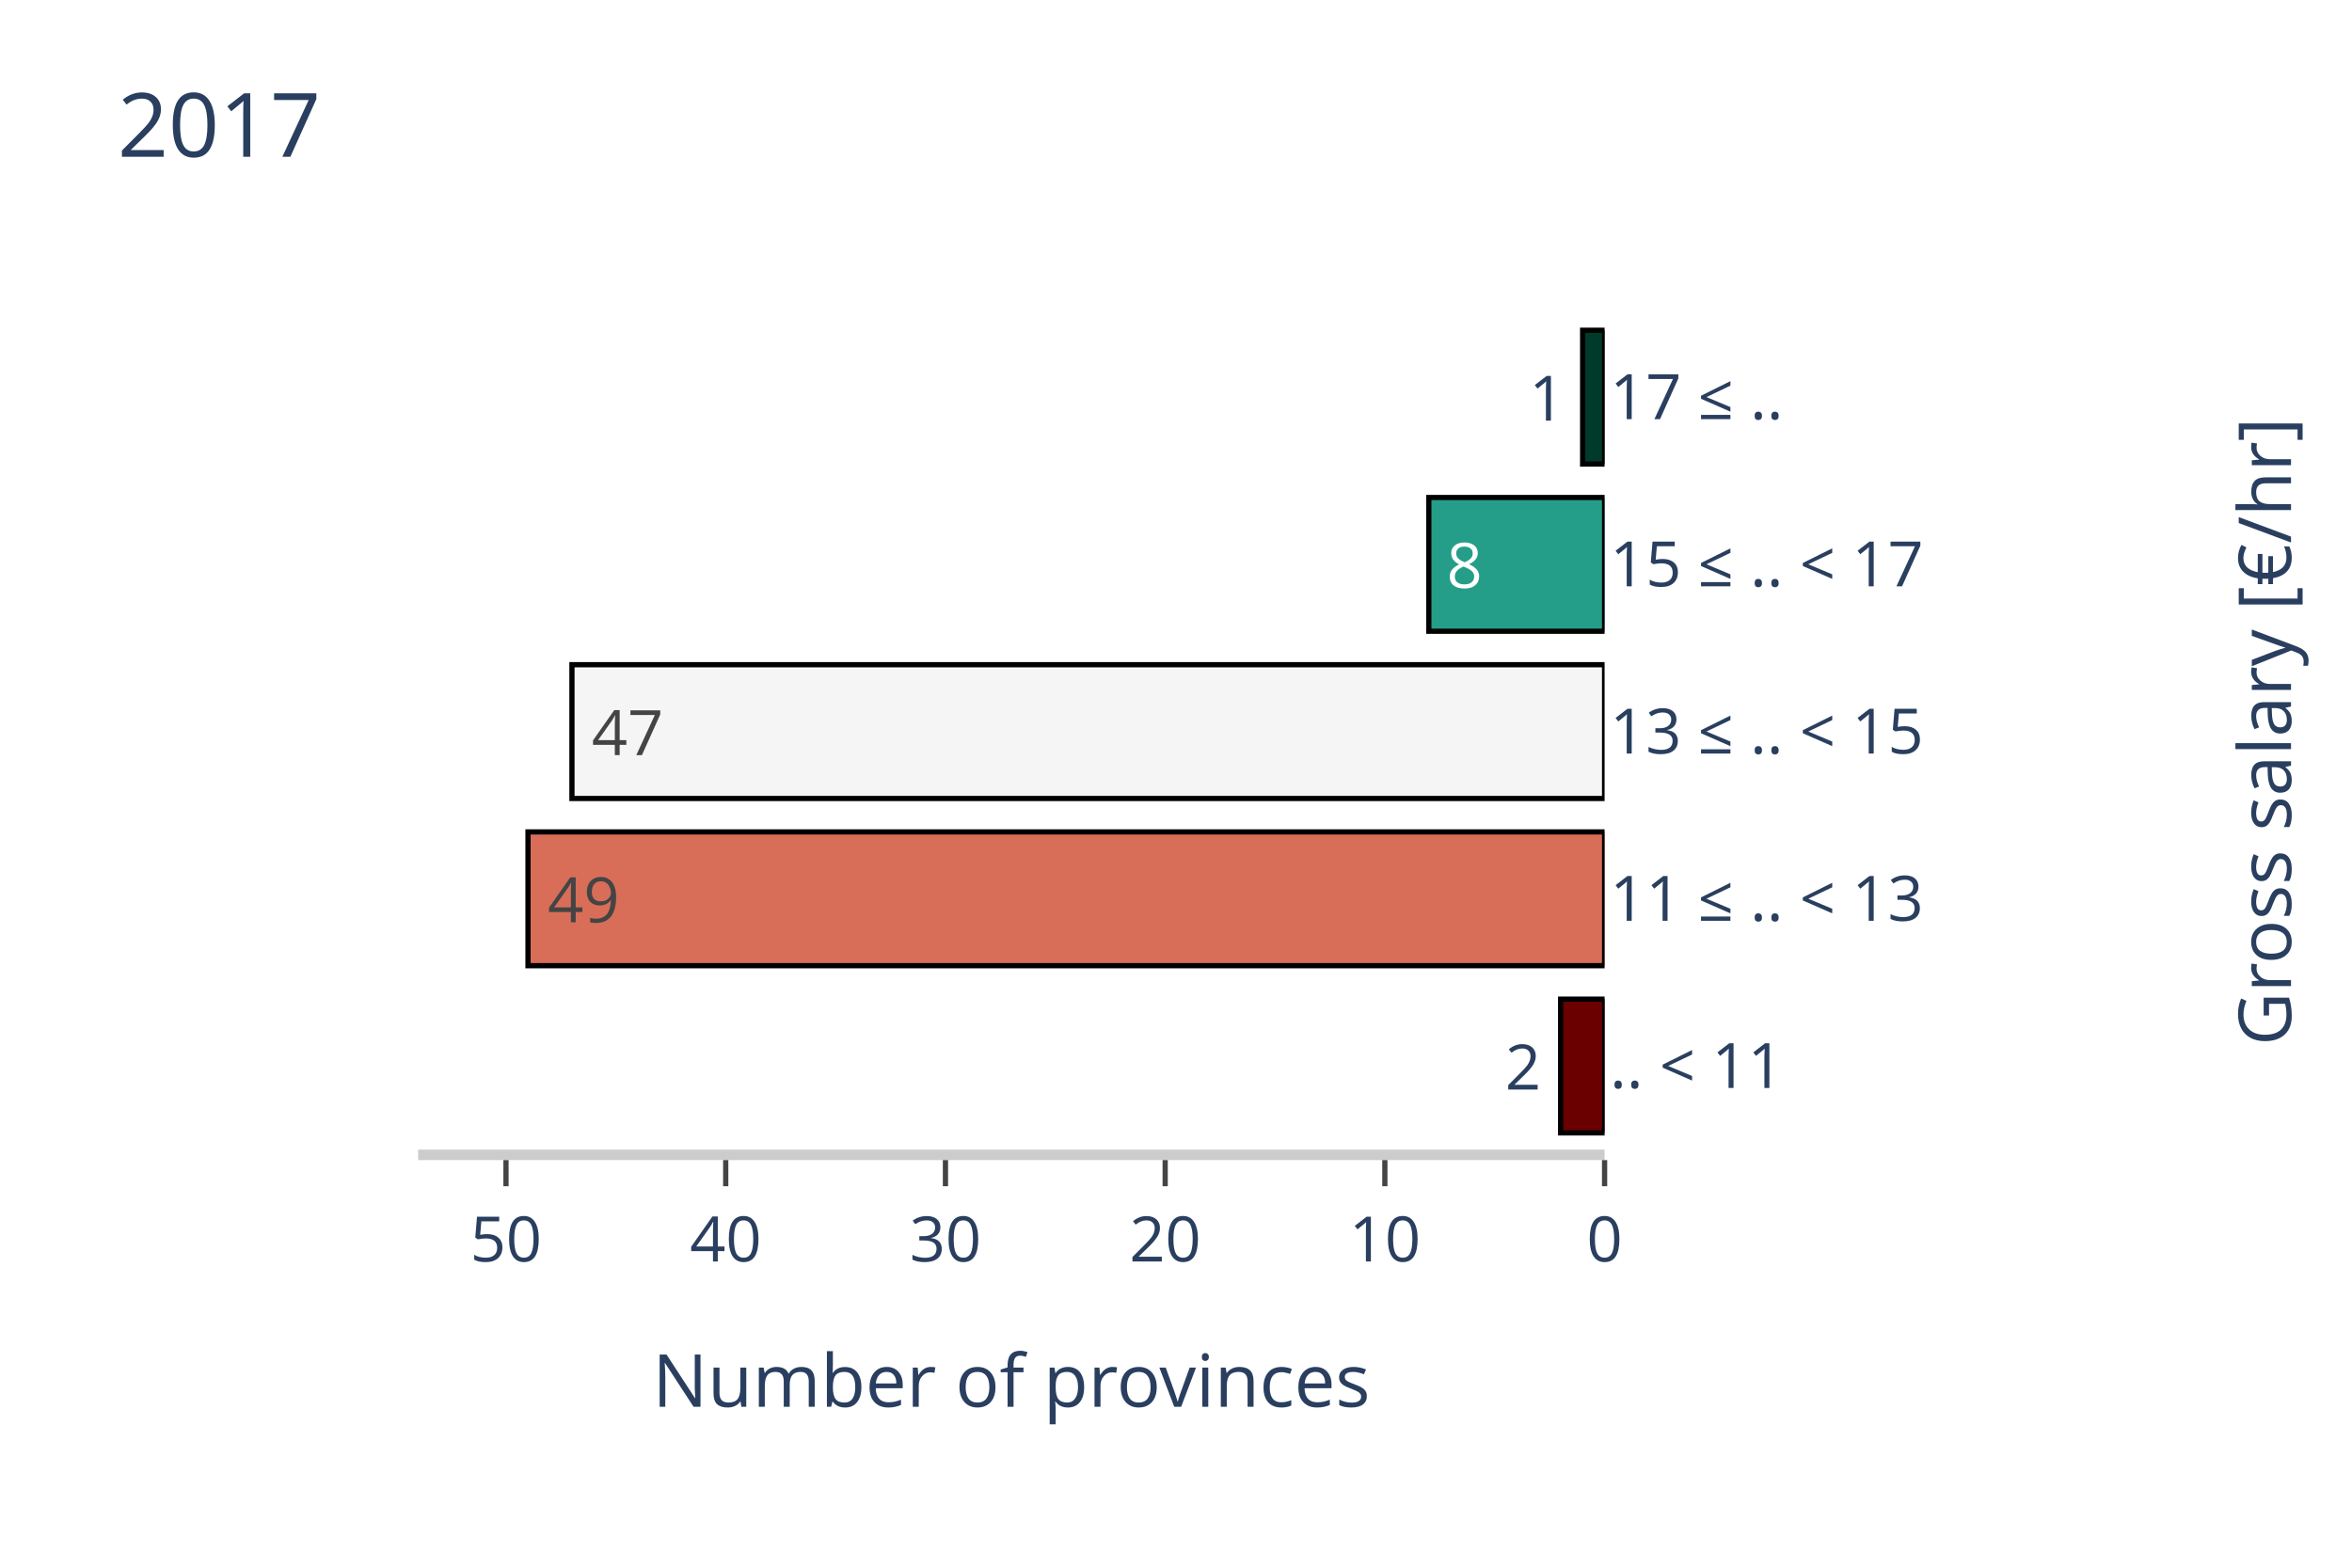
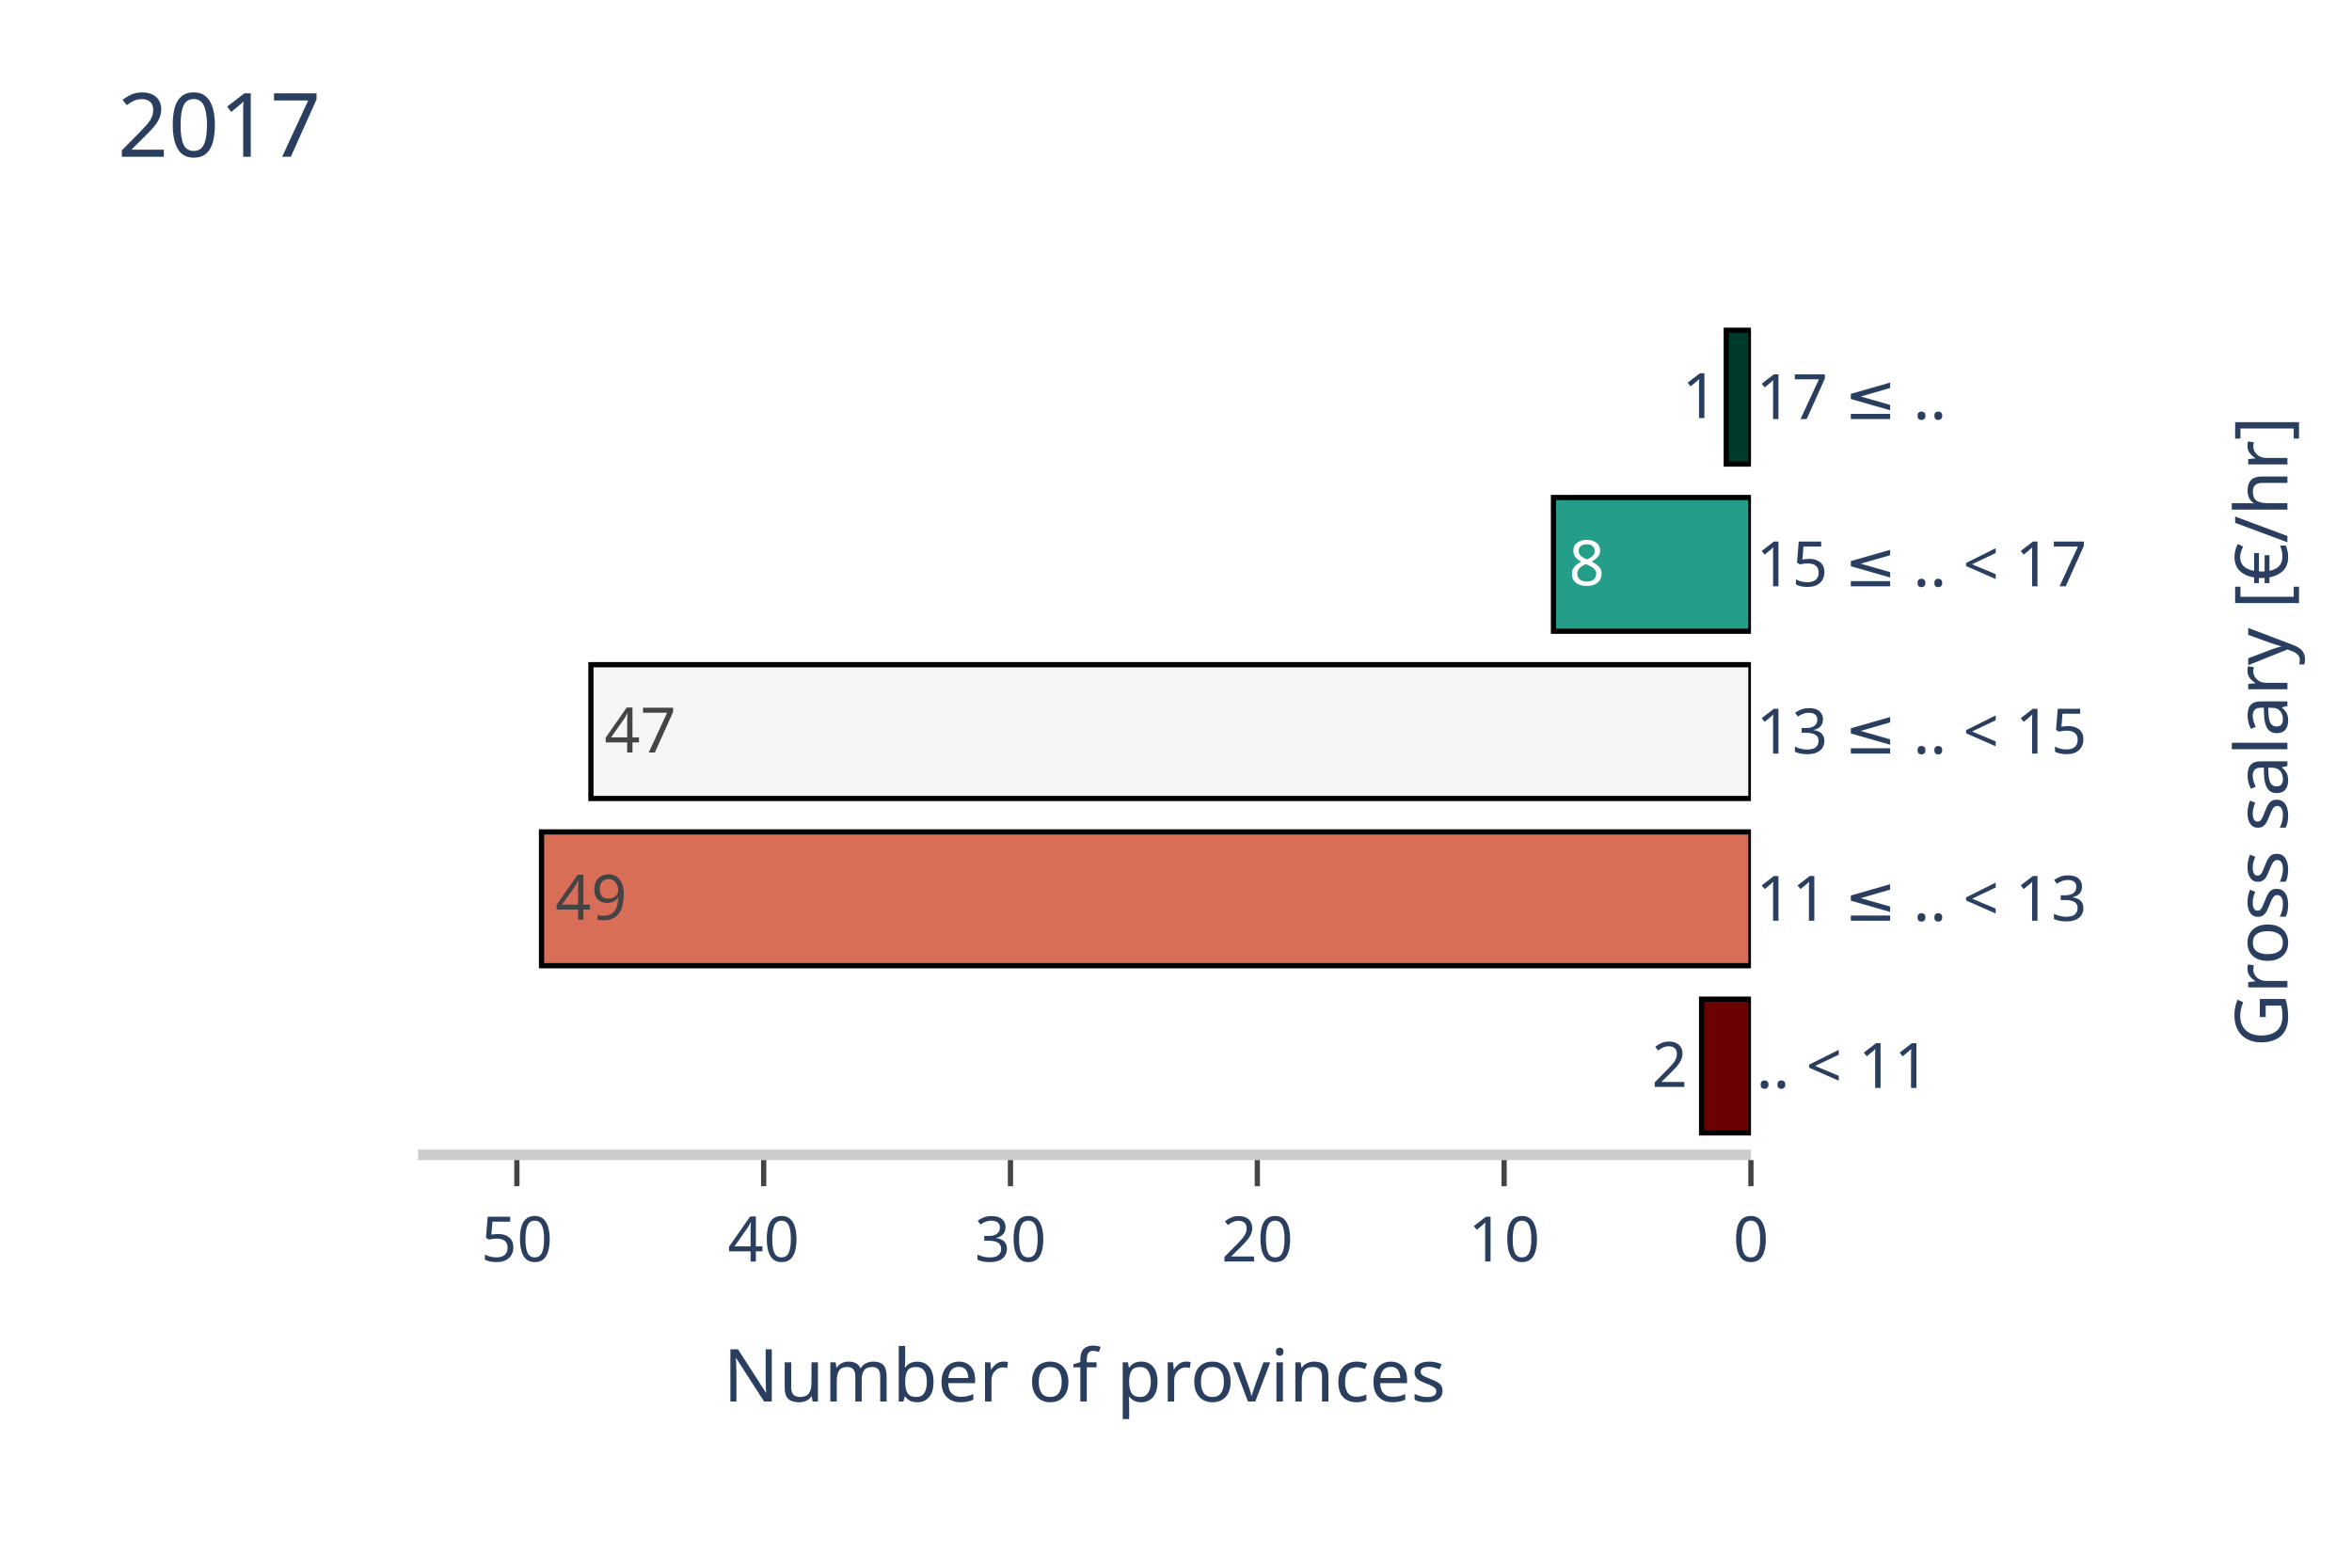
<svg xmlns="http://www.w3.org/2000/svg" class="main-svg" width="450" height="300" style="" viewBox="0 0 450 300">
  <rect x="0" y="0" width="450" height="300" style="fill: rgb(255, 255, 255); fill-opacity: 1;" />
-   <defs id="defs-e60a8e">
+   <defs id="defs-87939b">
    <g class="clips">
-       <clipPath id="clipe60a8exyplot" class="plotclip">
-         <rect width="227" height="160" />
+       <clipPath id="clip87939bxyplot" class="plotclip">
+         <rect width="255" height="160" />
      </clipPath>
-       <clipPath class="axesclip" id="clipe60a8ex">
-         <rect x="80" y="0" width="227" height="300" />
+       <clipPath class="axesclip" id="clip87939bx">
+         <rect x="80" y="0" width="255" height="300" />
      </clipPath>
-       <clipPath class="axesclip" id="clipe60a8ey">
+       <clipPath class="axesclip" id="clip87939by">
        <rect x="0" y="60" width="450" height="160" />
      </clipPath>
-       <clipPath class="axesclip" id="clipe60a8exy">
-         <rect x="80" y="60" width="227" height="160" />
+       <clipPath class="axesclip" id="clip87939bxy">
+         <rect x="80" y="60" width="255" height="160" />
      </clipPath>
    </g>
    <g class="gradients" />
    <g class="patterns" />
  </defs>
  <g class="bglayer" />
  <g class="layer-below">
    <g class="imagelayer" />
    <g class="shapelayer" />
  </g>
  <g class="cartesianlayer">
    <g class="subplot xy">
      <g class="layer-subplot">
        <g class="shapelayer" />
        <g class="imagelayer" />
      </g>
      <g class="gridlayer">
        <g class="x">
-           <path class="xgrid crisp" transform="translate(96.81,0)" d="M0,60v160" style="stroke: rgb(255, 255, 255); stroke-opacity: 1; stroke-width: 1px;" />
-           <path class="xgrid crisp" transform="translate(138.85,0)" d="M0,60v160" style="stroke: rgb(255, 255, 255); stroke-opacity: 1; stroke-width: 1px;" />
-           <path class="xgrid crisp" transform="translate(180.89,0)" d="M0,60v160" style="stroke: rgb(255, 255, 255); stroke-opacity: 1; stroke-width: 1px;" />
-           <path class="xgrid crisp" transform="translate(222.93,0)" d="M0,60v160" style="stroke: rgb(255, 255, 255); stroke-opacity: 1; stroke-width: 1px;" />
-           <path class="xgrid crisp" transform="translate(264.96,0)" d="M0,60v160" style="stroke: rgb(255, 255, 255); stroke-opacity: 1; stroke-width: 1px;" />
+           <path class="xgrid crisp" transform="translate(98.89,0)" d="M0,60v160" style="stroke: rgb(255, 255, 255); stroke-opacity: 1; stroke-width: 1px;" />
+           <path class="xgrid crisp" transform="translate(146.11,0)" d="M0,60v160" style="stroke: rgb(255, 255, 255); stroke-opacity: 1; stroke-width: 1px;" />
+           <path class="xgrid crisp" transform="translate(193.33,0)" d="M0,60v160" style="stroke: rgb(255, 255, 255); stroke-opacity: 1; stroke-width: 1px;" />
+           <path class="xgrid crisp" transform="translate(240.56,0)" d="M0,60v160" style="stroke: rgb(255, 255, 255); stroke-opacity: 1; stroke-width: 1px;" />
+           <path class="xgrid crisp" transform="translate(287.78,0)" d="M0,60v160" style="stroke: rgb(255, 255, 255); stroke-opacity: 1; stroke-width: 1px;" />
        </g>
        <g class="y" />
      </g>
      <g class="zerolinelayer">
-         <path class="xzl zl crisp" transform="translate(307,0)" d="M0,60v160" style="stroke: rgb(255, 255, 255); stroke-opacity: 1; stroke-width: 2px;" />
+         <path class="xzl zl crisp" transform="translate(335,0)" d="M0,60v160" style="stroke: rgb(255, 255, 255); stroke-opacity: 1; stroke-width: 2px;" />
      </g>
      <path class="xlines-below" />
      <path class="ylines-below" />
      <g class="overlines-below" />
      <g class="xaxislayer-below" />
      <g class="yaxislayer-below" />
      <g class="overaxes-below" />
-       <g class="plot" transform="translate(80,60)" clip-path="url(#clipe60a8exyplot)">
+       <g class="plot" transform="translate(80,60)" clip-path="url(#clip87939bxyplot)">
        <g class="barlayer mlayer">
          <g class="trace bars" style="opacity: 1;">
            <g class="points">
              <g class="point">
-                 <path d="M227,156.8V131.2H218.59V156.8Z" style="vector-effect: non-scaling-stroke; opacity: 1; stroke-width: 1px; fill: rgb(106, 0, 0); fill-opacity: 1; stroke: rgb(0, 0, 0); stroke-opacity: 1;" />
-                 <text class="bartext bartext-outside" text-anchor="middle" data-notex="1" x="0" y="0" style="font-family: 'Open Sans', verdana, arial, sans-serif; font-size: 12px; fill: rgb(42, 63, 95); fill-opacity: 1; white-space: pre;" transform="translate(211.4025,148.5)">2</text>
+                 <path d="M255,156.8V131.2H245.56V156.8Z" style="vector-effect: non-scaling-stroke; opacity: 1; stroke-width: 1px; fill: rgb(106, 0, 0); fill-opacity: 1; stroke: rgb(0, 0, 0); stroke-opacity: 1;" />
+                 <text class="bartext bartext-outside" text-anchor="middle" data-notex="1" x="0" y="0" style="font-family: 'Bahnschrift Light'; font-size: 12px; fill: rgb(42, 63, 95); fill-opacity: 1; white-space: pre;" transform="translate(239.4506,148)">2</text>
              </g>
              <g class="point">
-                 <path d="M227,124.8V99.2H21.02V124.8Z" style="vector-effect: non-scaling-stroke; opacity: 1; stroke-width: 1px; fill: rgb(216, 110, 88); fill-opacity: 1; stroke: rgb(0, 0, 0); stroke-opacity: 1;" />
-                 <text class="bartext bartext-inside" text-anchor="middle" data-notex="1" x="0" y="0" style="font-family: 'Open Sans', verdana, arial, sans-serif; font-size: 12px; fill: rgb(68, 68, 68); fill-opacity: 1; white-space: pre;" transform="translate(31.66062,116.5)">49</text>
+                 <path d="M255,124.8V99.2H23.61V124.8Z" style="vector-effect: non-scaling-stroke; opacity: 1; stroke-width: 1px; fill: rgb(216, 110, 88); fill-opacity: 1; stroke: rgb(0, 0, 0); stroke-opacity: 1;" />
+                 <text class="bartext bartext-inside" text-anchor="middle" data-notex="1" x="0" y="0" style="font-family: 'Bahnschrift Light'; font-size: 12px; fill: rgb(68, 68, 68); fill-opacity: 1; white-space: pre;" transform="translate(33.11,116)">49</text>
              </g>
              <g class="point">
-                 <path d="M227,92.8V67.2H29.43V92.8Z" style="vector-effect: non-scaling-stroke; opacity: 1; stroke-width: 1px; fill: rgb(245, 245, 245); fill-opacity: 1; stroke: rgb(0, 0, 0); stroke-opacity: 1;" />
-                 <text class="bartext bartext-inside" text-anchor="middle" data-notex="1" x="0" y="0" style="font-family: 'Open Sans', verdana, arial, sans-serif; font-size: 12px; fill: rgb(68, 68, 68); fill-opacity: 1; white-space: pre;" transform="translate(40.07062,84.5)">47</text>
+                 <path d="M255,92.8V67.2H33.06V92.8Z" style="vector-effect: non-scaling-stroke; opacity: 1; stroke-width: 1px; fill: rgb(245, 245, 245); fill-opacity: 1; stroke: rgb(0, 0, 0); stroke-opacity: 1;" />
+                 <text class="bartext bartext-inside" text-anchor="middle" data-notex="1" x="0" y="0" style="font-family: 'Bahnschrift Light'; font-size: 12px; fill: rgb(68, 68, 68); fill-opacity: 1; white-space: pre;" transform="translate(42.4975,84)">47</text>
              </g>
              <g class="point">
-                 <path d="M227,60.8V35.2H193.37V60.8Z" style="vector-effect: non-scaling-stroke; opacity: 1; stroke-width: 1px; fill: rgb(36, 158, 137); fill-opacity: 1; stroke: rgb(0, 0, 0); stroke-opacity: 1;" />
-                 <text class="bartext bartext-inside" text-anchor="middle" data-notex="1" x="0" y="0" style="font-family: 'Open Sans', verdana, arial, sans-serif; font-size: 12px; fill: rgb(255, 255, 255); fill-opacity: 1; white-space: pre;" transform="translate(200.1981,52.5)">8</text>
+                 <path d="M255,60.8V35.2H217.22V60.8Z" style="vector-effect: non-scaling-stroke; opacity: 1; stroke-width: 1px; fill: rgb(36, 158, 137); fill-opacity: 1; stroke: rgb(0, 0, 0); stroke-opacity: 1;" />
+                 <text class="bartext bartext-inside" text-anchor="middle" data-notex="1" x="0" y="0" style="font-family: 'Bahnschrift Light'; font-size: 12px; fill: rgb(255, 255, 255); fill-opacity: 1; white-space: pre;" transform="translate(223.595,52)">8</text>
              </g>
              <g class="point">
-                 <path d="M227,28.8V3.2H222.8V28.8Z" style="vector-effect: non-scaling-stroke; opacity: 1; stroke-width: 1px; fill: rgb(0, 58, 43); fill-opacity: 1; stroke: rgb(0, 0, 0); stroke-opacity: 1;" />
-                 <text class="bartext bartext-outside" text-anchor="middle" data-notex="1" x="0" y="0" style="font-family: 'Open Sans', verdana, arial, sans-serif; font-size: 12px; fill: rgb(42, 63, 95); fill-opacity: 1; white-space: pre;" transform="translate(215.9719,20.5)">1</text>
+                 <path d="M255,28.8V3.2H250.28V28.8Z" style="vector-effect: non-scaling-stroke; opacity: 1; stroke-width: 1px; fill: rgb(0, 58, 43); fill-opacity: 1; stroke: rgb(0, 0, 0); stroke-opacity: 1;" />
+                 <text class="bartext bartext-outside" text-anchor="middle" data-notex="1" x="0" y="0" style="font-family: 'Bahnschrift Light'; font-size: 12px; fill: rgb(42, 63, 95); fill-opacity: 1; white-space: pre;" transform="translate(245.2644,20)">1</text>
              </g>
            </g>
          </g>
        </g>
      </g>
      <g class="overplot" />
-       <path class="xlines-above crisp" d="M80,221H307" style="fill: none; stroke-width: 2px; stroke: rgb(204, 204, 204); stroke-opacity: 1;" />
+       <path class="xlines-above crisp" d="M80,221H335" style="fill: none; stroke-width: 2px; stroke: rgb(204, 204, 204); stroke-opacity: 1;" />
      <path class="ylines-above crisp" d="M0,0" style="fill: none;" />
      <g class="overlines-above" />
      <g class="xaxislayer-above">
-         <path class="xtick ticks crisp" d="M0,222v5" transform="translate(96.81,0)" style="stroke: rgb(68, 68, 68); stroke-opacity: 1; stroke-width: 1px;" />
-         <path class="xtick ticks crisp" d="M0,222v5" transform="translate(138.85,0)" style="stroke: rgb(68, 68, 68); stroke-opacity: 1; stroke-width: 1px;" />
-         <path class="xtick ticks crisp" d="M0,222v5" transform="translate(180.89,0)" style="stroke: rgb(68, 68, 68); stroke-opacity: 1; stroke-width: 1px;" />
-         <path class="xtick ticks crisp" d="M0,222v5" transform="translate(222.93,0)" style="stroke: rgb(68, 68, 68); stroke-opacity: 1; stroke-width: 1px;" />
-         <path class="xtick ticks crisp" d="M0,222v5" transform="translate(264.96,0)" style="stroke: rgb(68, 68, 68); stroke-opacity: 1; stroke-width: 1px;" />
-         <path class="xtick ticks crisp" d="M0,222v5" transform="translate(307,0)" style="stroke: rgb(68, 68, 68); stroke-opacity: 1; stroke-width: 1px;" />
+         <path class="xtick ticks crisp" d="M0,222v5" transform="translate(98.89,0)" style="stroke: rgb(68, 68, 68); stroke-opacity: 1; stroke-width: 1px;" />
+         <path class="xtick ticks crisp" d="M0,222v5" transform="translate(146.11,0)" style="stroke: rgb(68, 68, 68); stroke-opacity: 1; stroke-width: 1px;" />
+         <path class="xtick ticks crisp" d="M0,222v5" transform="translate(193.33,0)" style="stroke: rgb(68, 68, 68); stroke-opacity: 1; stroke-width: 1px;" />
+         <path class="xtick ticks crisp" d="M0,222v5" transform="translate(240.56,0)" style="stroke: rgb(68, 68, 68); stroke-opacity: 1; stroke-width: 1px;" />
+         <path class="xtick ticks crisp" d="M0,222v5" transform="translate(287.78,0)" style="stroke: rgb(68, 68, 68); stroke-opacity: 1; stroke-width: 1px;" />
+         <path class="xtick ticks crisp" d="M0,222v5" transform="translate(335,0)" style="stroke: rgb(68, 68, 68); stroke-opacity: 1; stroke-width: 1px;" />
        <g class="xtick">
-           <text text-anchor="middle" x="0" y="241.4" transform="translate(96.81,0)" style="font-family: 'Open Sans', verdana, arial, sans-serif; font-size: 12px; fill: rgb(42, 63, 95); fill-opacity: 1; white-space: pre; opacity: 1;">50</text>
+           <text text-anchor="middle" x="0" y="241.4" transform="translate(98.89,0)" style="font-family: 'Bahnschrift Light'; font-size: 12px; fill: rgb(42, 63, 95); fill-opacity: 1; white-space: pre; opacity: 1;">50</text>
        </g>
        <g class="xtick">
-           <text text-anchor="middle" x="0" y="241.4" style="font-family: 'Open Sans', verdana, arial, sans-serif; font-size: 12px; fill: rgb(42, 63, 95); fill-opacity: 1; white-space: pre; opacity: 1;" transform="translate(138.85,0)">40</text>
+           <text text-anchor="middle" x="0" y="241.4" style="font-family: 'Bahnschrift Light'; font-size: 12px; fill: rgb(42, 63, 95); fill-opacity: 1; white-space: pre; opacity: 1;" transform="translate(146.11,0)">40</text>
        </g>
        <g class="xtick">
-           <text text-anchor="middle" x="0" y="241.4" style="font-family: 'Open Sans', verdana, arial, sans-serif; font-size: 12px; fill: rgb(42, 63, 95); fill-opacity: 1; white-space: pre; opacity: 1;" transform="translate(180.89,0)">30</text>
+           <text text-anchor="middle" x="0" y="241.4" style="font-family: 'Bahnschrift Light'; font-size: 12px; fill: rgb(42, 63, 95); fill-opacity: 1; white-space: pre; opacity: 1;" transform="translate(193.33,0)">30</text>
        </g>
        <g class="xtick">
-           <text text-anchor="middle" x="0" y="241.4" style="font-family: 'Open Sans', verdana, arial, sans-serif; font-size: 12px; fill: rgb(42, 63, 95); fill-opacity: 1; white-space: pre; opacity: 1;" transform="translate(222.93,0)">20</text>
+           <text text-anchor="middle" x="0" y="241.4" style="font-family: 'Bahnschrift Light'; font-size: 12px; fill: rgb(42, 63, 95); fill-opacity: 1; white-space: pre; opacity: 1;" transform="translate(240.56,0)">20</text>
        </g>
        <g class="xtick">
-           <text text-anchor="middle" x="0" y="241.4" style="font-family: 'Open Sans', verdana, arial, sans-serif; font-size: 12px; fill: rgb(42, 63, 95); fill-opacity: 1; white-space: pre; opacity: 1;" transform="translate(264.96,0)">10</text>
+           <text text-anchor="middle" x="0" y="241.4" style="font-family: 'Bahnschrift Light'; font-size: 12px; fill: rgb(42, 63, 95); fill-opacity: 1; white-space: pre; opacity: 1;" transform="translate(287.78,0)">10</text>
        </g>
        <g class="xtick">
-           <text text-anchor="middle" x="0" y="241.4" style="font-family: 'Open Sans', verdana, arial, sans-serif; font-size: 12px; fill: rgb(42, 63, 95); fill-opacity: 1; white-space: pre; opacity: 1;" transform="translate(307,0)">0</text>
+           <text text-anchor="middle" x="0" y="241.4" style="font-family: 'Bahnschrift Light'; font-size: 12px; fill: rgb(42, 63, 95); fill-opacity: 1; white-space: pre; opacity: 1;" transform="translate(335,0)">0</text>
        </g>
      </g>
      <g class="yaxislayer-above">
        <g class="ytick">
-           <text text-anchor="start" x="308" y="4.2" transform="translate(0,204)" style="font-family: 'Open Sans', verdana, arial, sans-serif; font-size: 12px; fill: rgb(42, 63, 95); fill-opacity: 1; white-space: pre; opacity: 1;">            .. &lt; 11   </text>
+           <text text-anchor="start" x="336" y="4.2" transform="translate(0,204)" style="font-family: 'Bahnschrift Light'; font-size: 12px; fill: rgb(42, 63, 95); fill-opacity: 1; white-space: pre; opacity: 1;">            .. &lt; 11   </text>
        </g>
        <g class="ytick">
-           <text text-anchor="start" x="308" y="4.2" transform="translate(0,172)" style="font-family: 'Open Sans', verdana, arial, sans-serif; font-size: 12px; fill: rgb(42, 63, 95); fill-opacity: 1; white-space: pre; opacity: 1;">    11 ≤ .. &lt; 13   </text>
+           <text text-anchor="start" x="336" y="4.2" transform="translate(0,172)" style="font-family: 'Bahnschrift Light'; font-size: 12px; fill: rgb(42, 63, 95); fill-opacity: 1; white-space: pre; opacity: 1;">    11 ≤ .. &lt; 13   </text>
        </g>
        <g class="ytick">
-           <text text-anchor="start" x="308" y="4.2" transform="translate(0,140)" style="font-family: 'Open Sans', verdana, arial, sans-serif; font-size: 12px; fill: rgb(42, 63, 95); fill-opacity: 1; white-space: pre; opacity: 1;">    13 ≤ .. &lt; 15   </text>
+           <text text-anchor="start" x="336" y="4.2" transform="translate(0,140)" style="font-family: 'Bahnschrift Light'; font-size: 12px; fill: rgb(42, 63, 95); fill-opacity: 1; white-space: pre; opacity: 1;">    13 ≤ .. &lt; 15   </text>
        </g>
        <g class="ytick">
-           <text text-anchor="start" x="308" y="4.2" transform="translate(0,108)" style="font-family: 'Open Sans', verdana, arial, sans-serif; font-size: 12px; fill: rgb(42, 63, 95); fill-opacity: 1; white-space: pre; opacity: 1;">    15 ≤ .. &lt; 17   </text>
+           <text text-anchor="start" x="336" y="4.2" transform="translate(0,108)" style="font-family: 'Bahnschrift Light'; font-size: 12px; fill: rgb(42, 63, 95); fill-opacity: 1; white-space: pre; opacity: 1;">    15 ≤ .. &lt; 17   </text>
        </g>
        <g class="ytick">
-           <text text-anchor="start" x="308" y="4.2" transform="translate(0,76)" style="font-family: 'Open Sans', verdana, arial, sans-serif; font-size: 12px; fill: rgb(42, 63, 95); fill-opacity: 1; white-space: pre; opacity: 1;">    17 ≤ ..           </text>
+           <text text-anchor="start" x="336" y="4.2" transform="translate(0,76)" style="font-family: 'Bahnschrift Light'; font-size: 12px; fill: rgb(42, 63, 95); fill-opacity: 1; white-space: pre; opacity: 1;">    17 ≤ ..           </text>
        </g>
      </g>
      <g class="overaxes-above" />
    </g>
  </g>
  <g class="polarlayer" />
  <g class="ternarylayer" />
  <g class="geolayer" />
  <g class="funnelarealayer" />
  <g class="pielayer" />
  <g class="iciclelayer" />
  <g class="treemaplayer" />
  <g class="sunburstlayer" />
  <g class="glimages" />
-   <defs id="topdefs-e60a8e">
+   <defs id="topdefs-87939b">
    <g class="clips" />
  </defs>
  <g class="layer-above">
    <g class="imagelayer" />
    <g class="shapelayer" />
  </g>
  <g class="infolayer">
    <g class="g-gtitle">
-       <text class="gtitle" x="22.5" y="30" text-anchor="start" dy="0em" style="font-family: 'Open Sans', verdana, arial, sans-serif; font-size: 17px; fill: rgb(42, 63, 95); opacity: 1; font-weight: normal; white-space: pre;">2017</text>
+       <text class="gtitle" x="22.5" y="30" text-anchor="start" dy="0em" style="font-family: 'Bahnschrift Light'; font-size: 17px; fill: rgb(42, 63, 95); opacity: 1; font-weight: normal; white-space: pre;">2017</text>
    </g>
    <g class="g-xtitle">
-       <text class="xtitle" x="193.5" y="269.206" text-anchor="middle" style="font-family: 'Open Sans', verdana, arial, sans-serif; font-size: 14px; fill: rgb(42, 63, 95); opacity: 1; font-weight: normal; white-space: pre;">Number of provinces</text>
+       <text class="xtitle" x="207.5" y="268.206" text-anchor="middle" style="font-family: 'Bahnschrift Light'; font-size: 14px; fill: rgb(42, 63, 95); opacity: 1; font-weight: normal; white-space: pre;">Number of provinces</text>
    </g>
    <g class="g-ytitle">
-       <text class="ytitle" transform="rotate(-90,438.3313,140)" x="438.331" y="140" text-anchor="middle" style="font-family: 'Open Sans', verdana, arial, sans-serif; font-size: 14px; fill: rgb(42, 63, 95); opacity: 1; font-weight: normal; white-space: pre;">Gross salary  [€/hr]</text>
+       <text class="ytitle" transform="rotate(-90,437.6438,140)" x="437.644" y="140" text-anchor="middle" style="font-family: 'Bahnschrift Light'; font-size: 14px; fill: rgb(42, 63, 95); opacity: 1; font-weight: normal; white-space: pre;">Gross salary  [€/hr]</text>
    </g>
  </g>
</svg>
